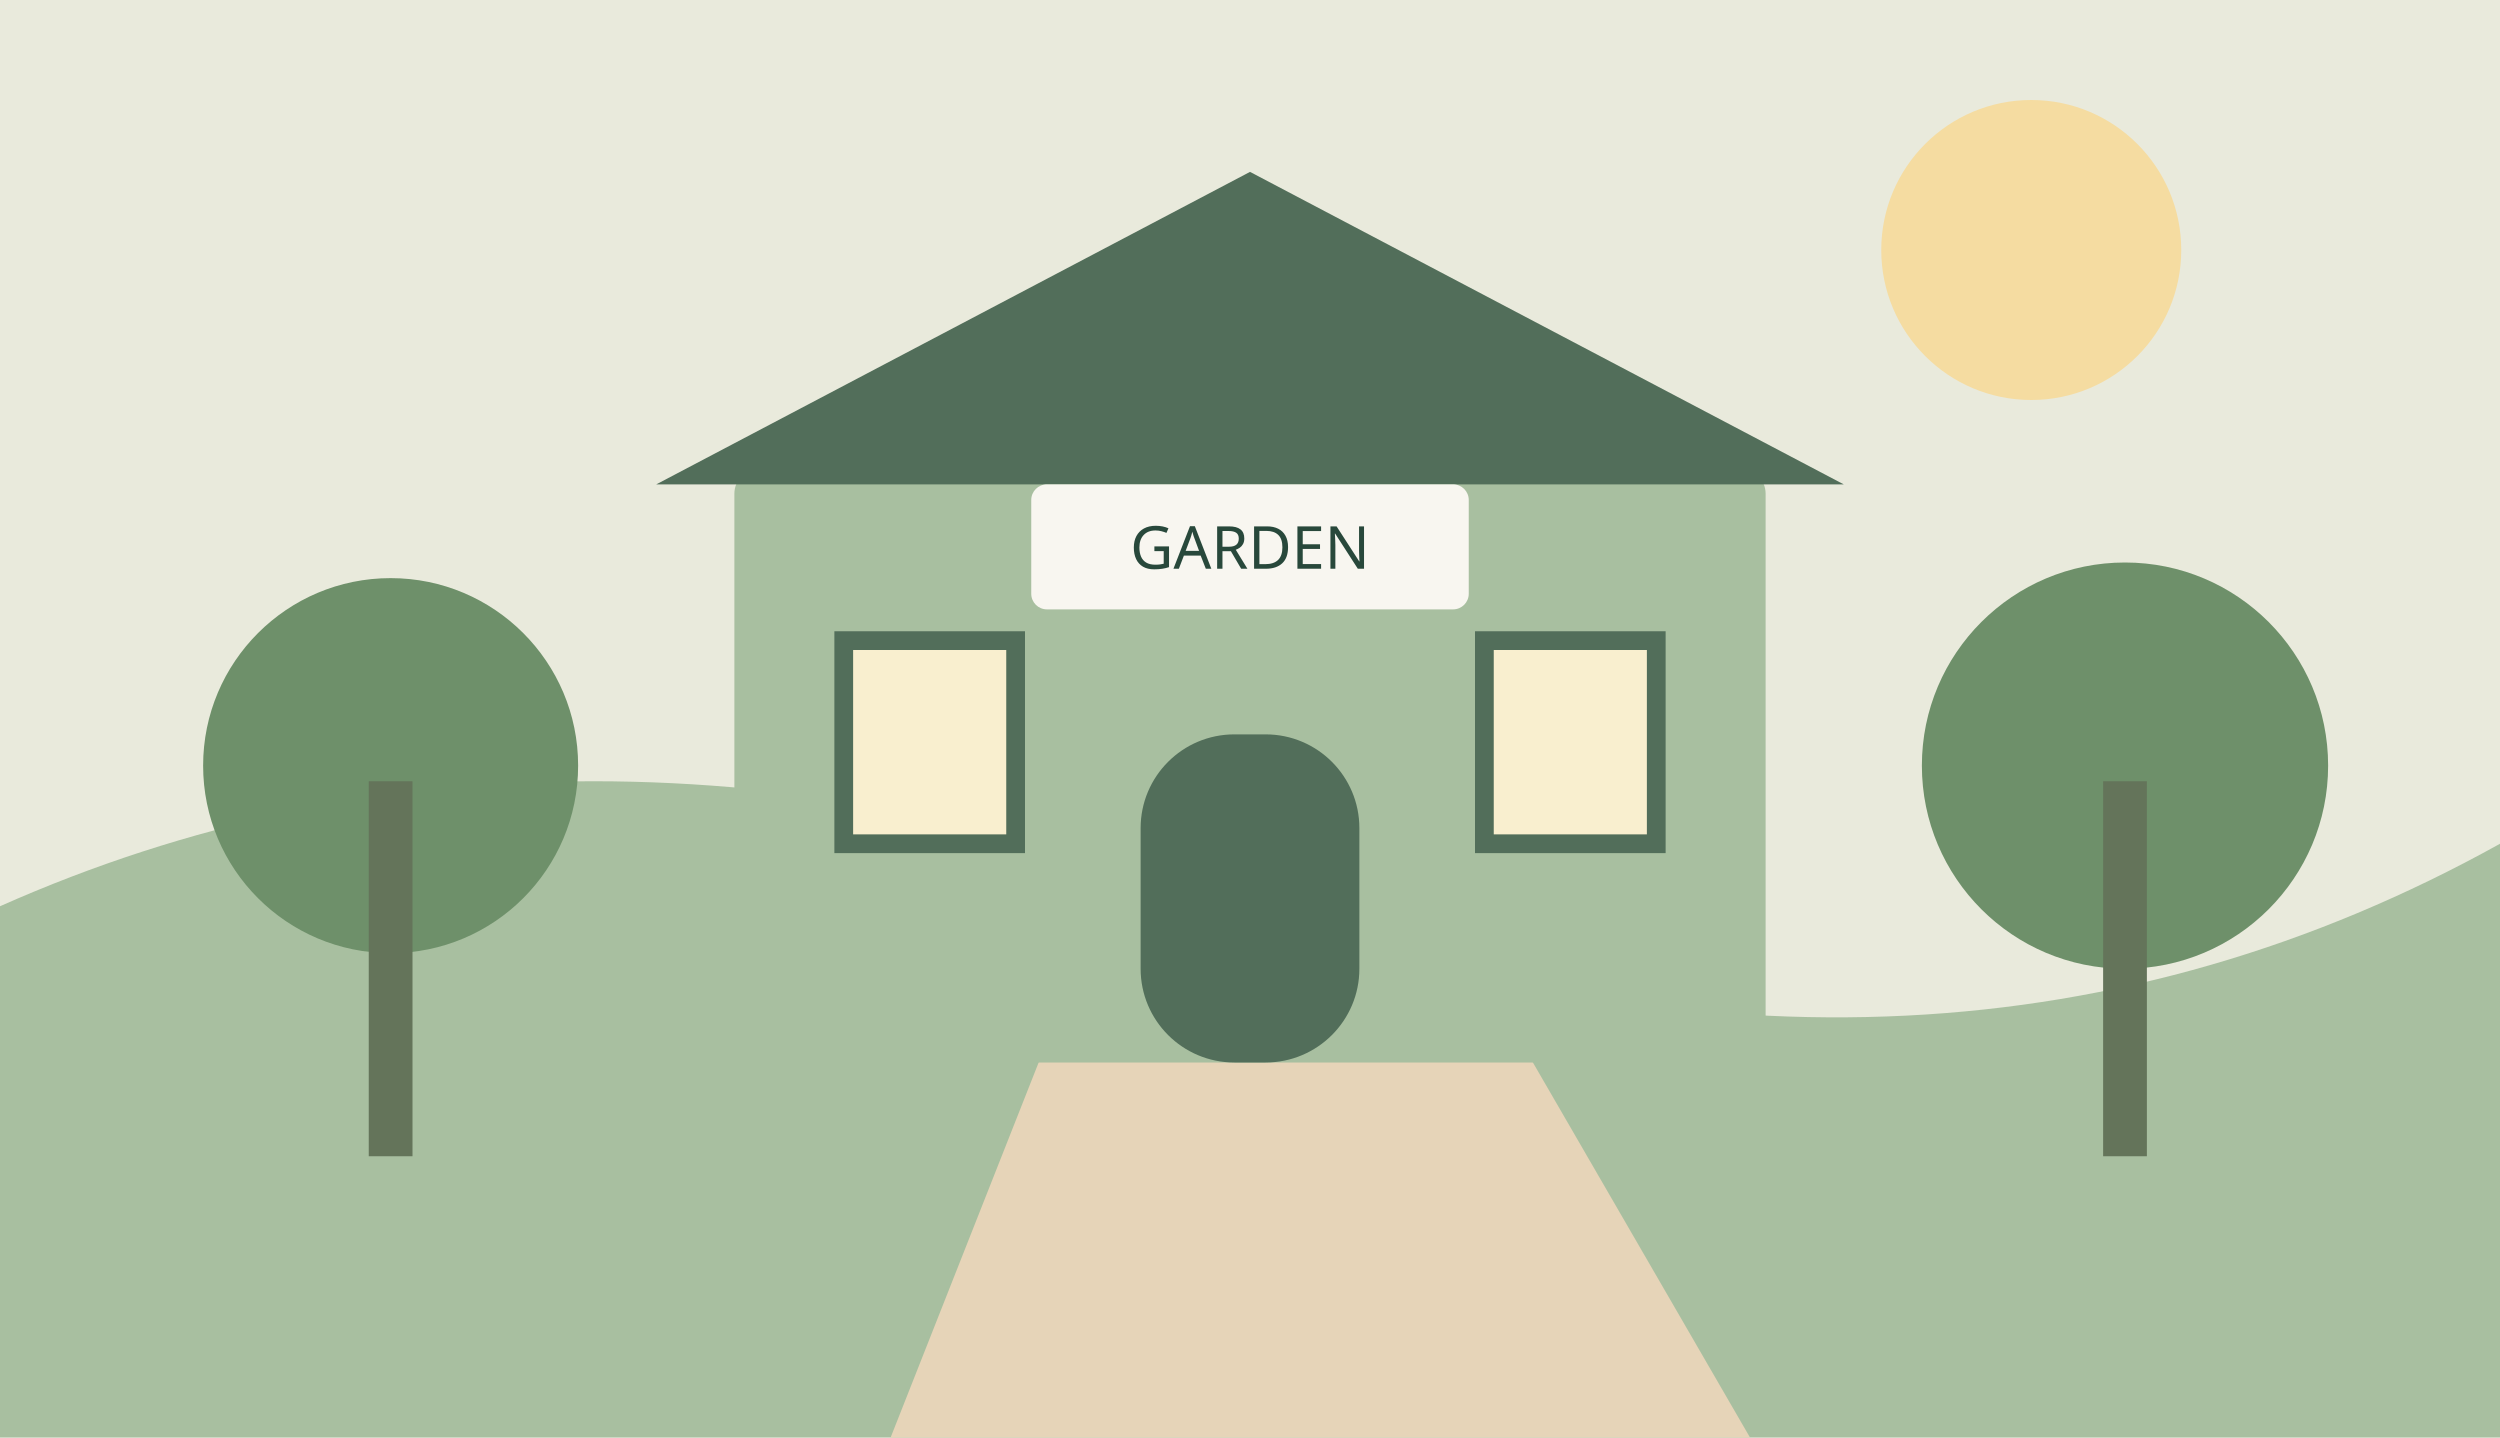
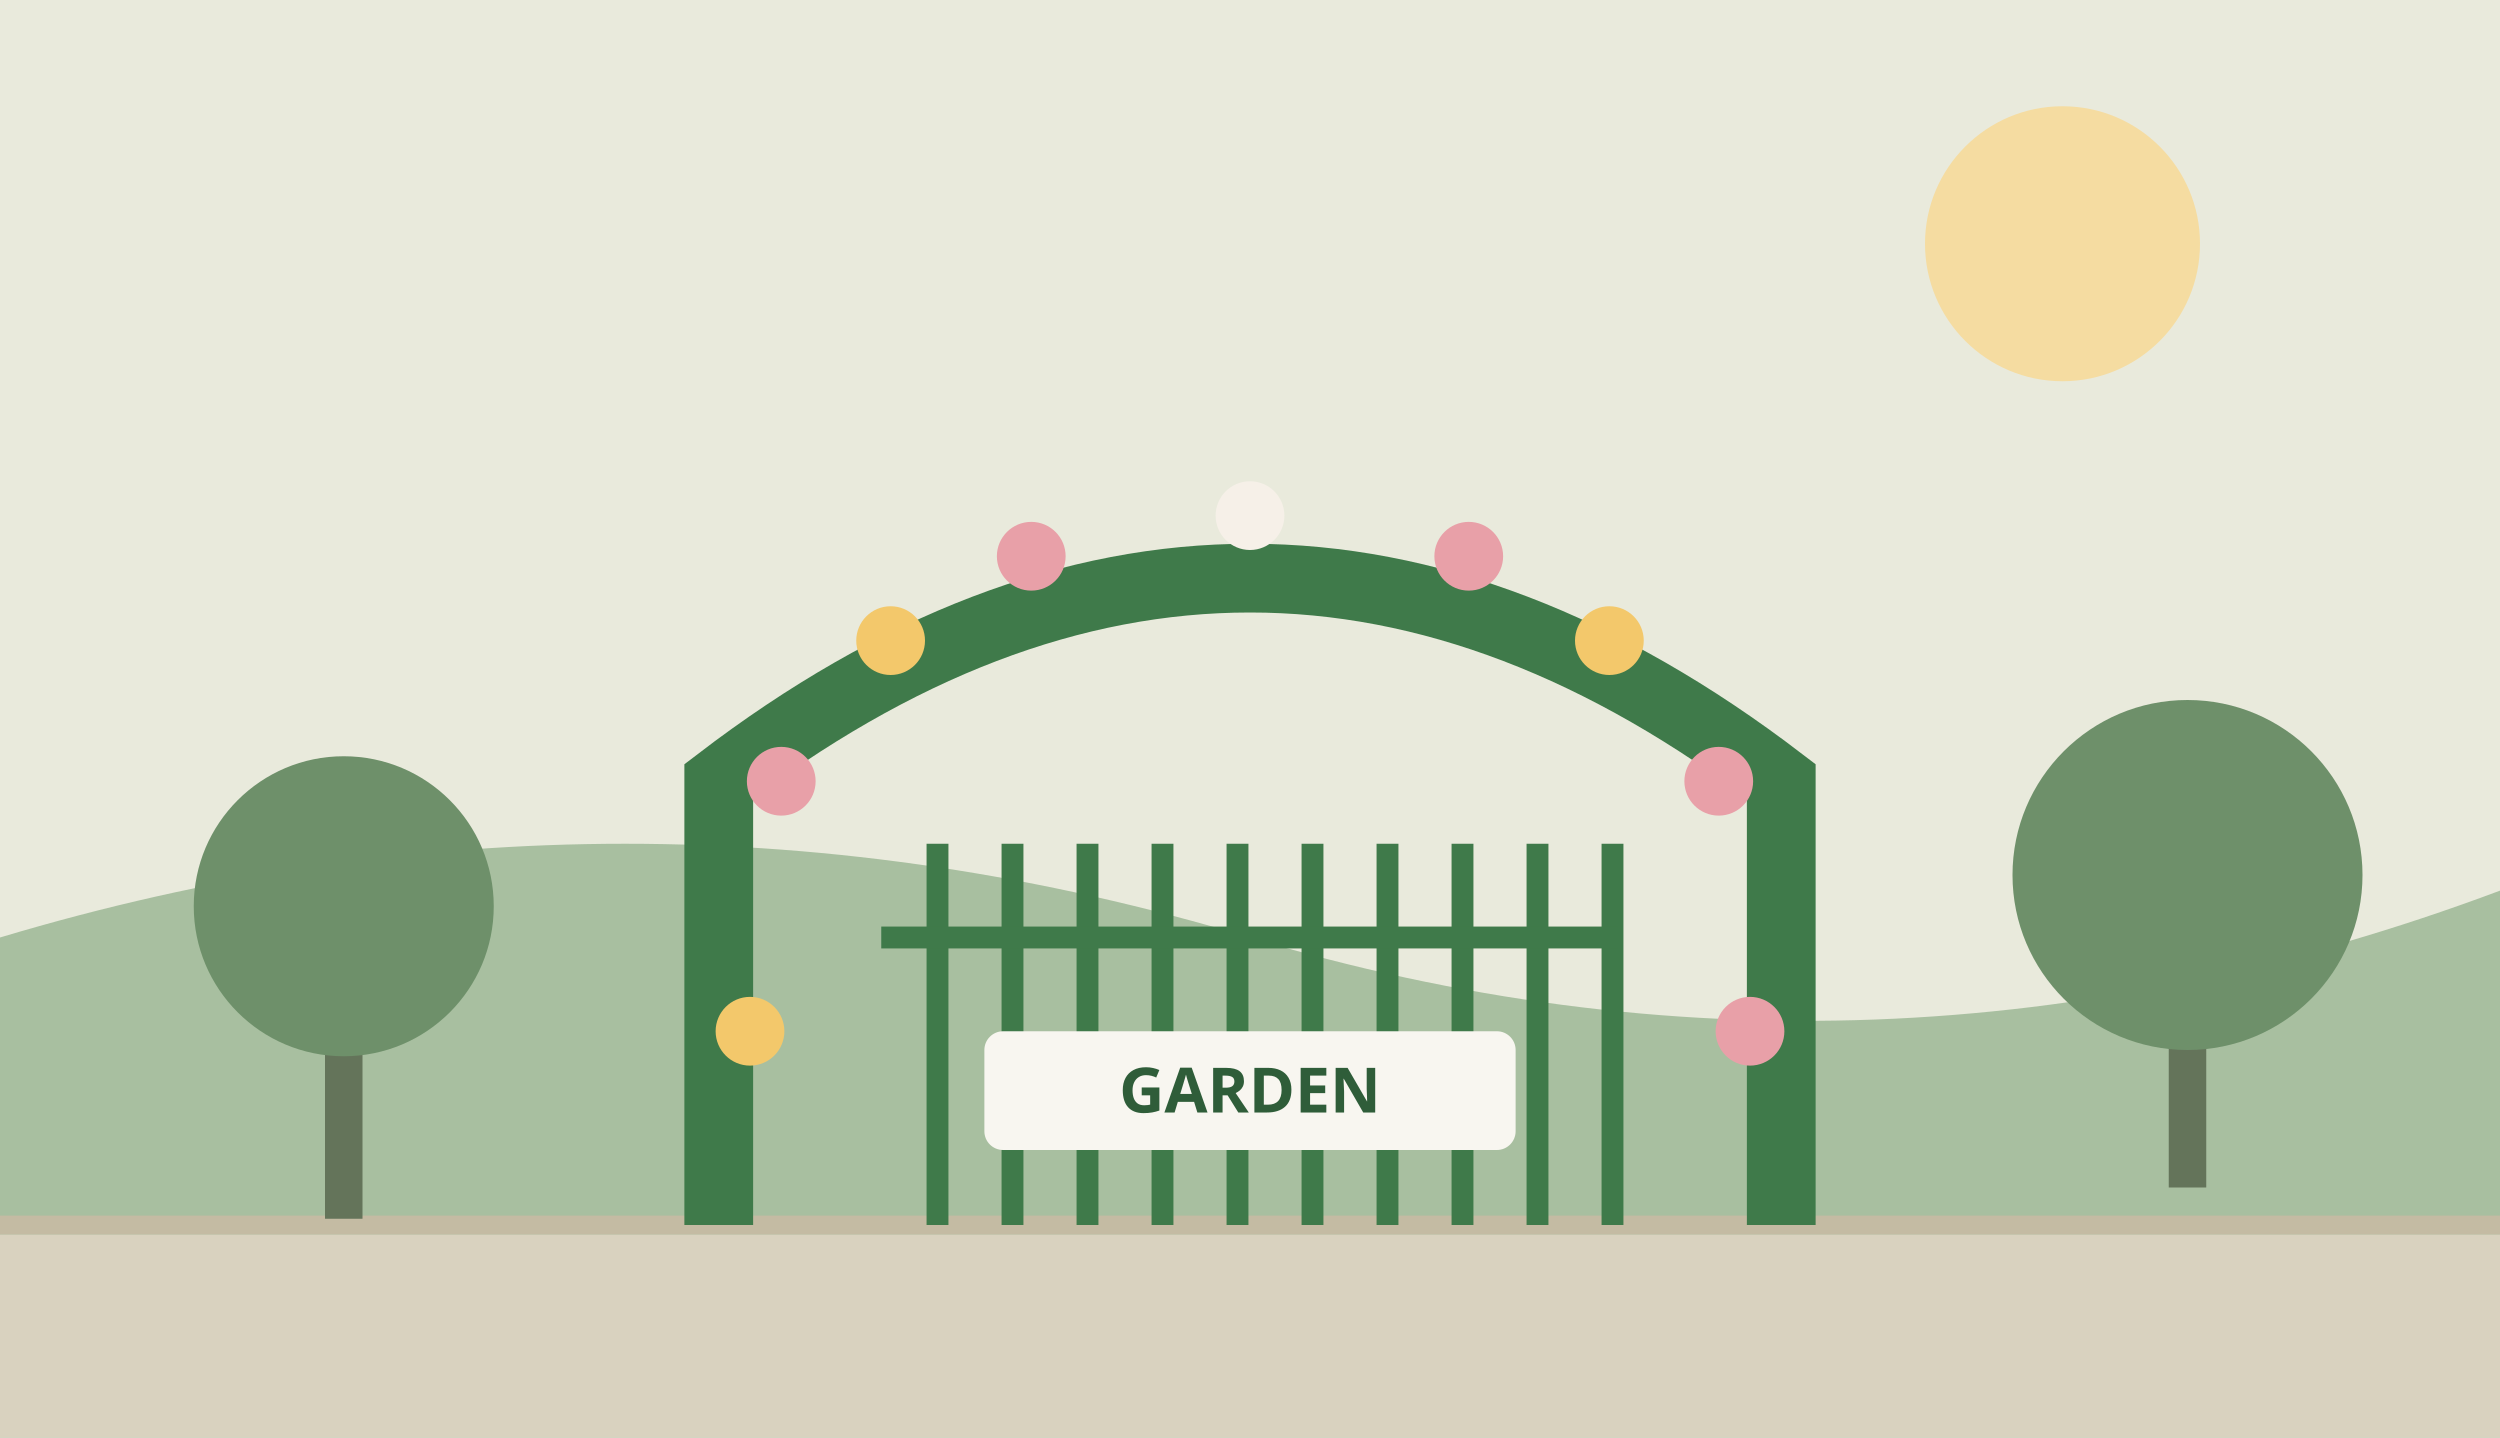
<svg xmlns="http://www.w3.org/2000/svg" width="800" height="460" viewBox="0 0 800 460">
  <rect width="800" height="460" fill="#e9eadc" />
-   <circle cx="650" cy="80" r="48" fill="#f5dca1" />
-   <path d="M0 290Q180 210 400 290T800 270V460H0" fill="#a8bfa0" />
-   <path d="M285 460L360 270H450L560 460" fill="#e6d4b8" />
-   <rect x="235" y="150" width="330" height="190" rx="8" fill="#a8bfa0" />
-   <path d="M210 155L400 55L590 155" fill="#526e5a" />
-   <rect x="365" y="235" width="70" height="105" rx="30" fill="#526e5a" />
-   <g fill="#f9efcf" stroke="#526e5a" stroke-width="6">
-     <rect x="270" y="205" width="55" height="65" />
-     <rect x="475" y="205" width="55" height="65" />
+   <circle cx="660" cy="78" r="44" fill="#f5dca1" />
+   <path d="M0 300Q200 240 400 300T800 285V460H0" fill="#a8bfa0" />
+   <path d="M0 395H800V460H0" fill="#d9d2bf" />
+   <path d="M0 392H800" stroke="#c4bba3" stroke-width="6" />
+   <path d="M110 300V390" stroke="#64745a" stroke-width="12" />
+   <circle cx="110" cy="290" r="48" fill="#6e906a" />
+   <path d="M700 290V380" stroke="#64745a" stroke-width="12" />
+   <circle cx="700" cy="280" r="56" fill="#6e906a" />
+   <path d="M230 392V250Q400 120 570 250V392" fill="none" stroke="#3f7a4a" stroke-width="22" />
+   <g stroke="#3f7a4a" stroke-width="7">
+     <path d="M300 392V270" />
+     <path d="M324 392V270" />
+     <path d="M348 392V270" />
+     <path d="M372 392V270" />
+     <path d="M396 392V270" />
+     <path d="M420 392V270" />
+     <path d="M444 392V270" />
+     <path d="M468 392V270" />
+     <path d="M492 392V270" />
+     <path d="M516 392V270" />
  </g>
-   <rect x="330" y="155" width="140" height="40" rx="5" fill="#f8f6f0" />
-   <text x="400" y="182" text-anchor="middle" font-family="sans-serif" font-size="19" fill="#28483b">GARDEN</text>
-   <g fill="#6e906a">
-     <circle cx="125" cy="245" r="60" />
-     <circle cx="680" cy="245" r="65" />
-   </g>
-   <g stroke="#64745a" stroke-width="14">
-     <path d="M125 250V370M680 250V370" />
-   </g>
+   <path d="M282 300H518" stroke="#3f7a4a" stroke-width="7" />
+   <circle cx="250" cy="250" r="11" fill="#e8a0a8" />
+   <circle cx="285" cy="205" r="11" fill="#f3c86b" />
+   <circle cx="330" cy="178" r="11" fill="#e8a0a8" />
+   <circle cx="400" cy="165" r="11" fill="#f6f0e8" />
+   <circle cx="470" cy="178" r="11" fill="#e8a0a8" />
+   <circle cx="515" cy="205" r="11" fill="#f3c86b" />
+   <circle cx="550" cy="250" r="11" fill="#e8a0a8" />
+   <circle cx="240" cy="330" r="11" fill="#f3c86b" />
+   <circle cx="560" cy="330" r="11" fill="#e8a0a8" />
+   <rect x="315.0" y="330" width="170" height="38" rx="6" fill="#f8f6f0" />
+   <text x="400" y="356" text-anchor="middle" font-family="sans-serif" font-weight="700" font-size="20" fill="#2f5d39">GARDEN</text>
</svg>
